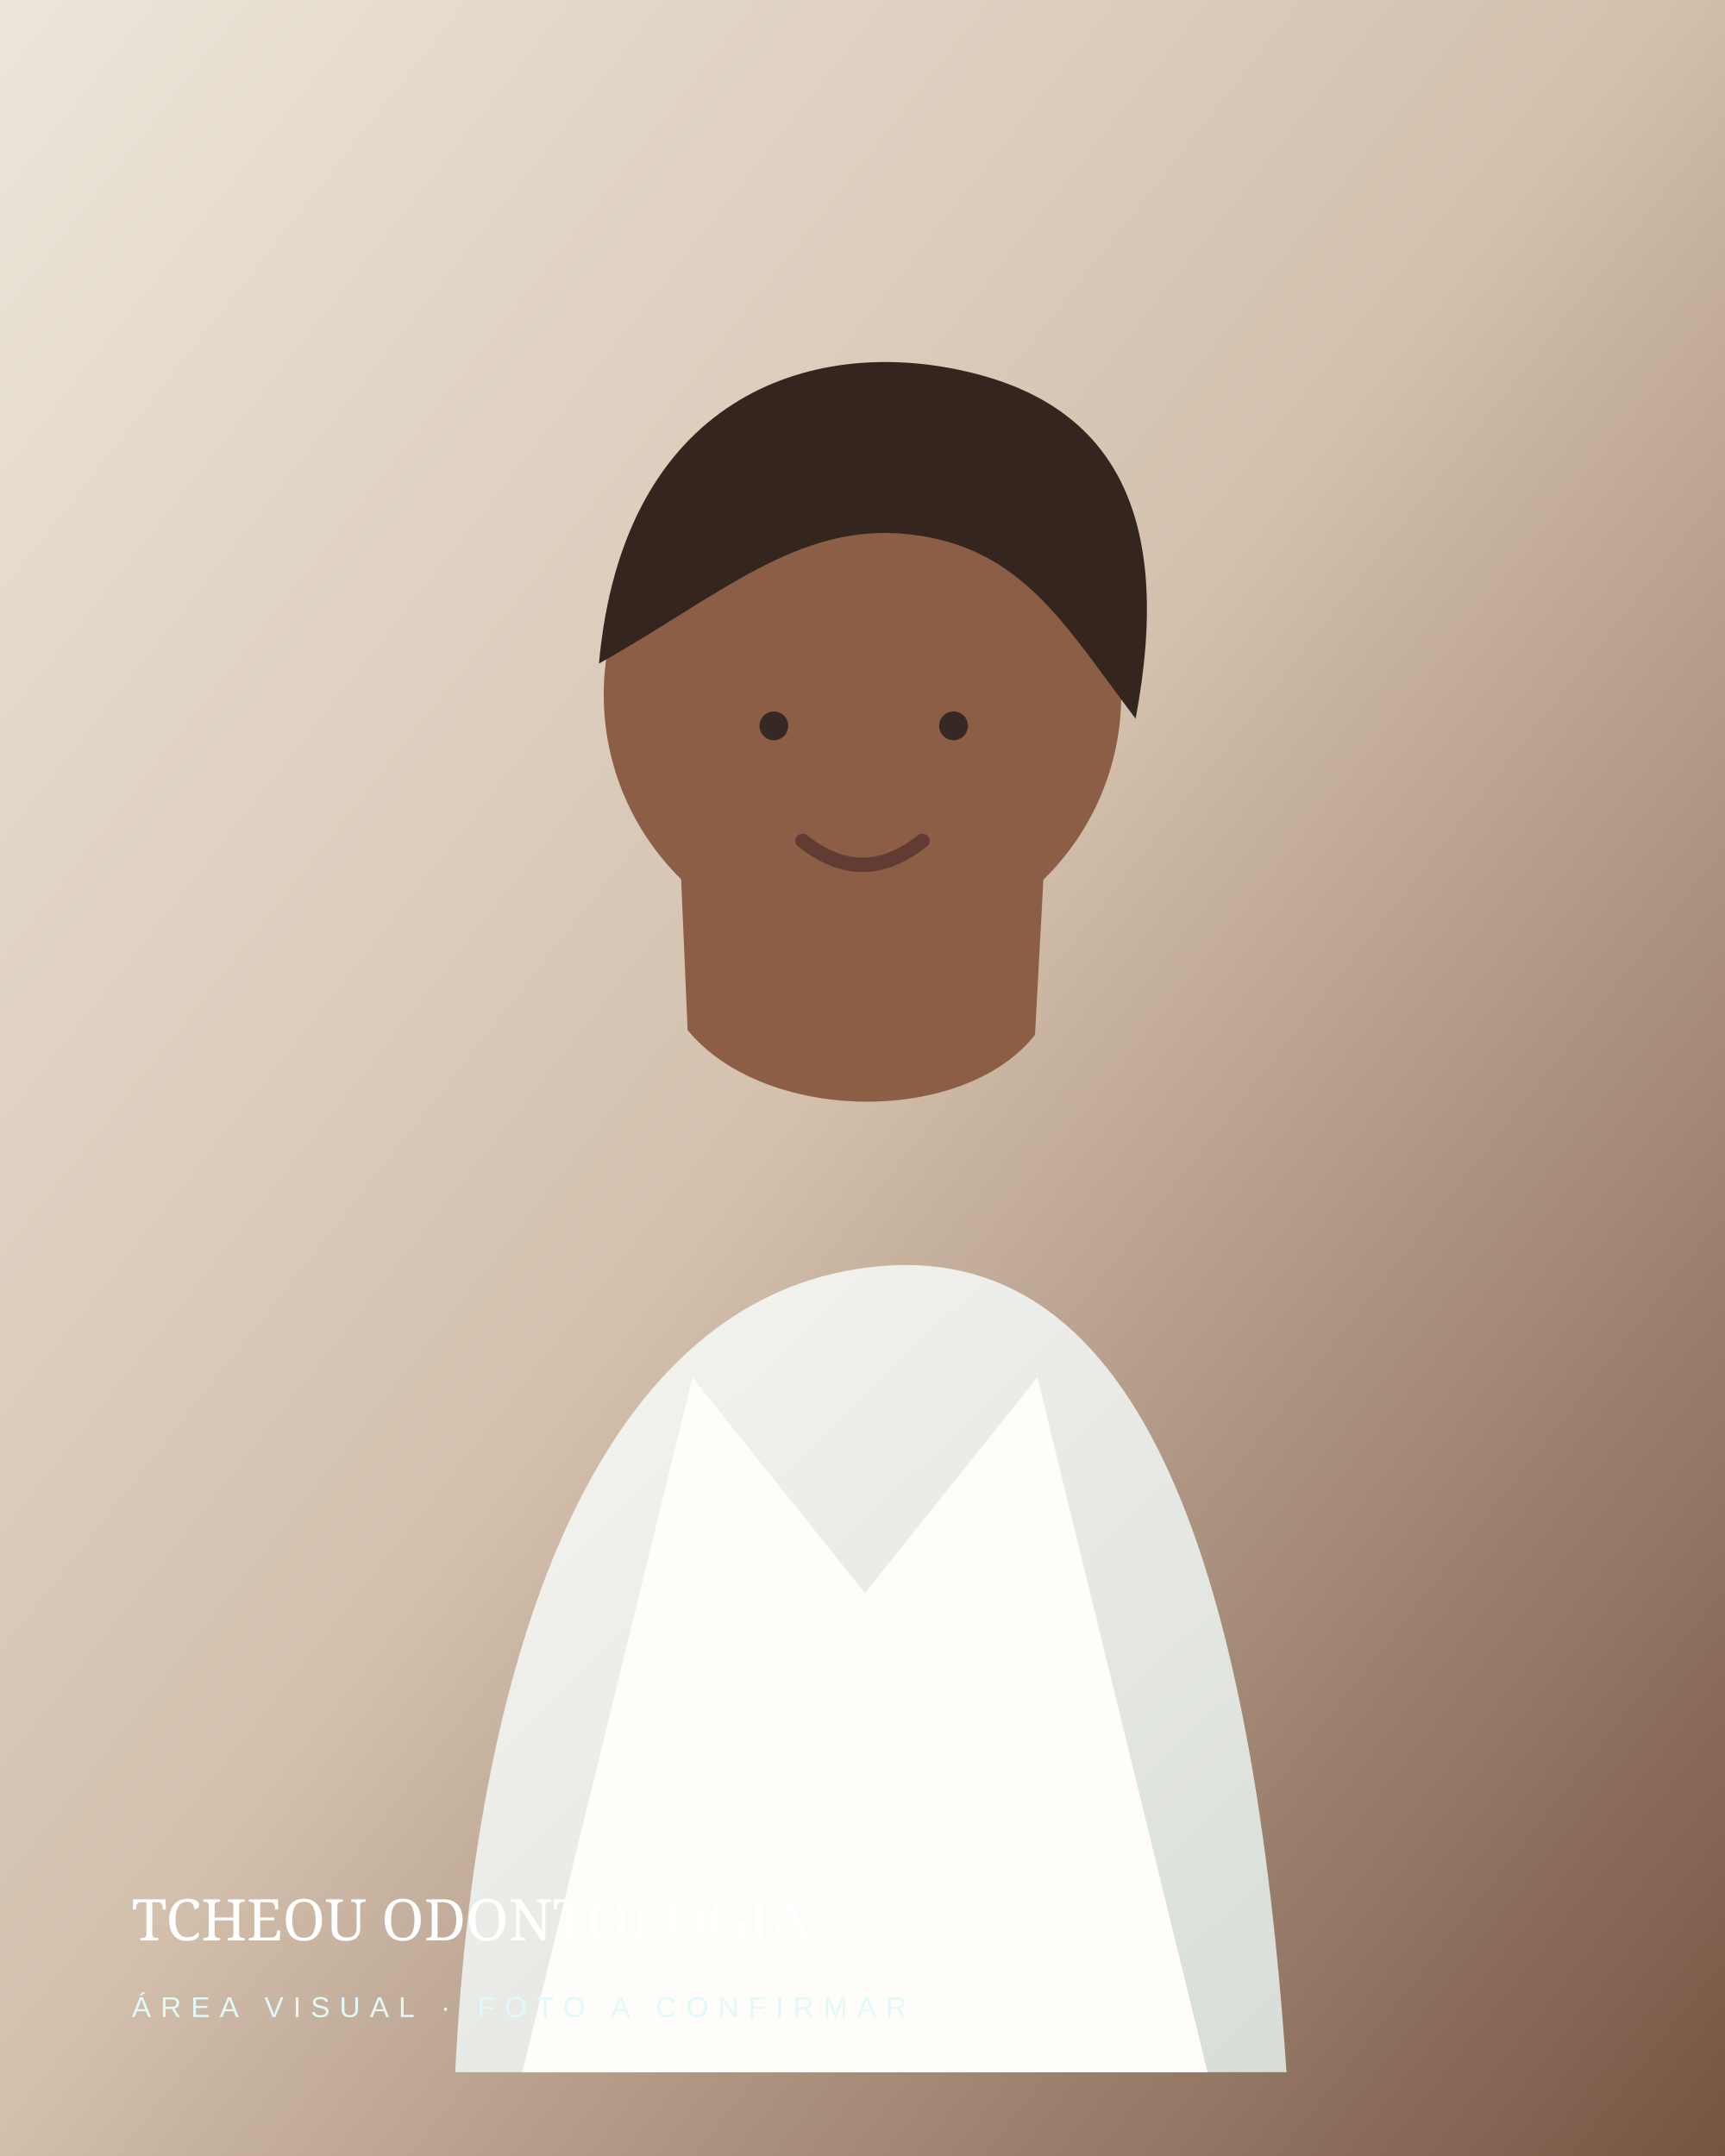
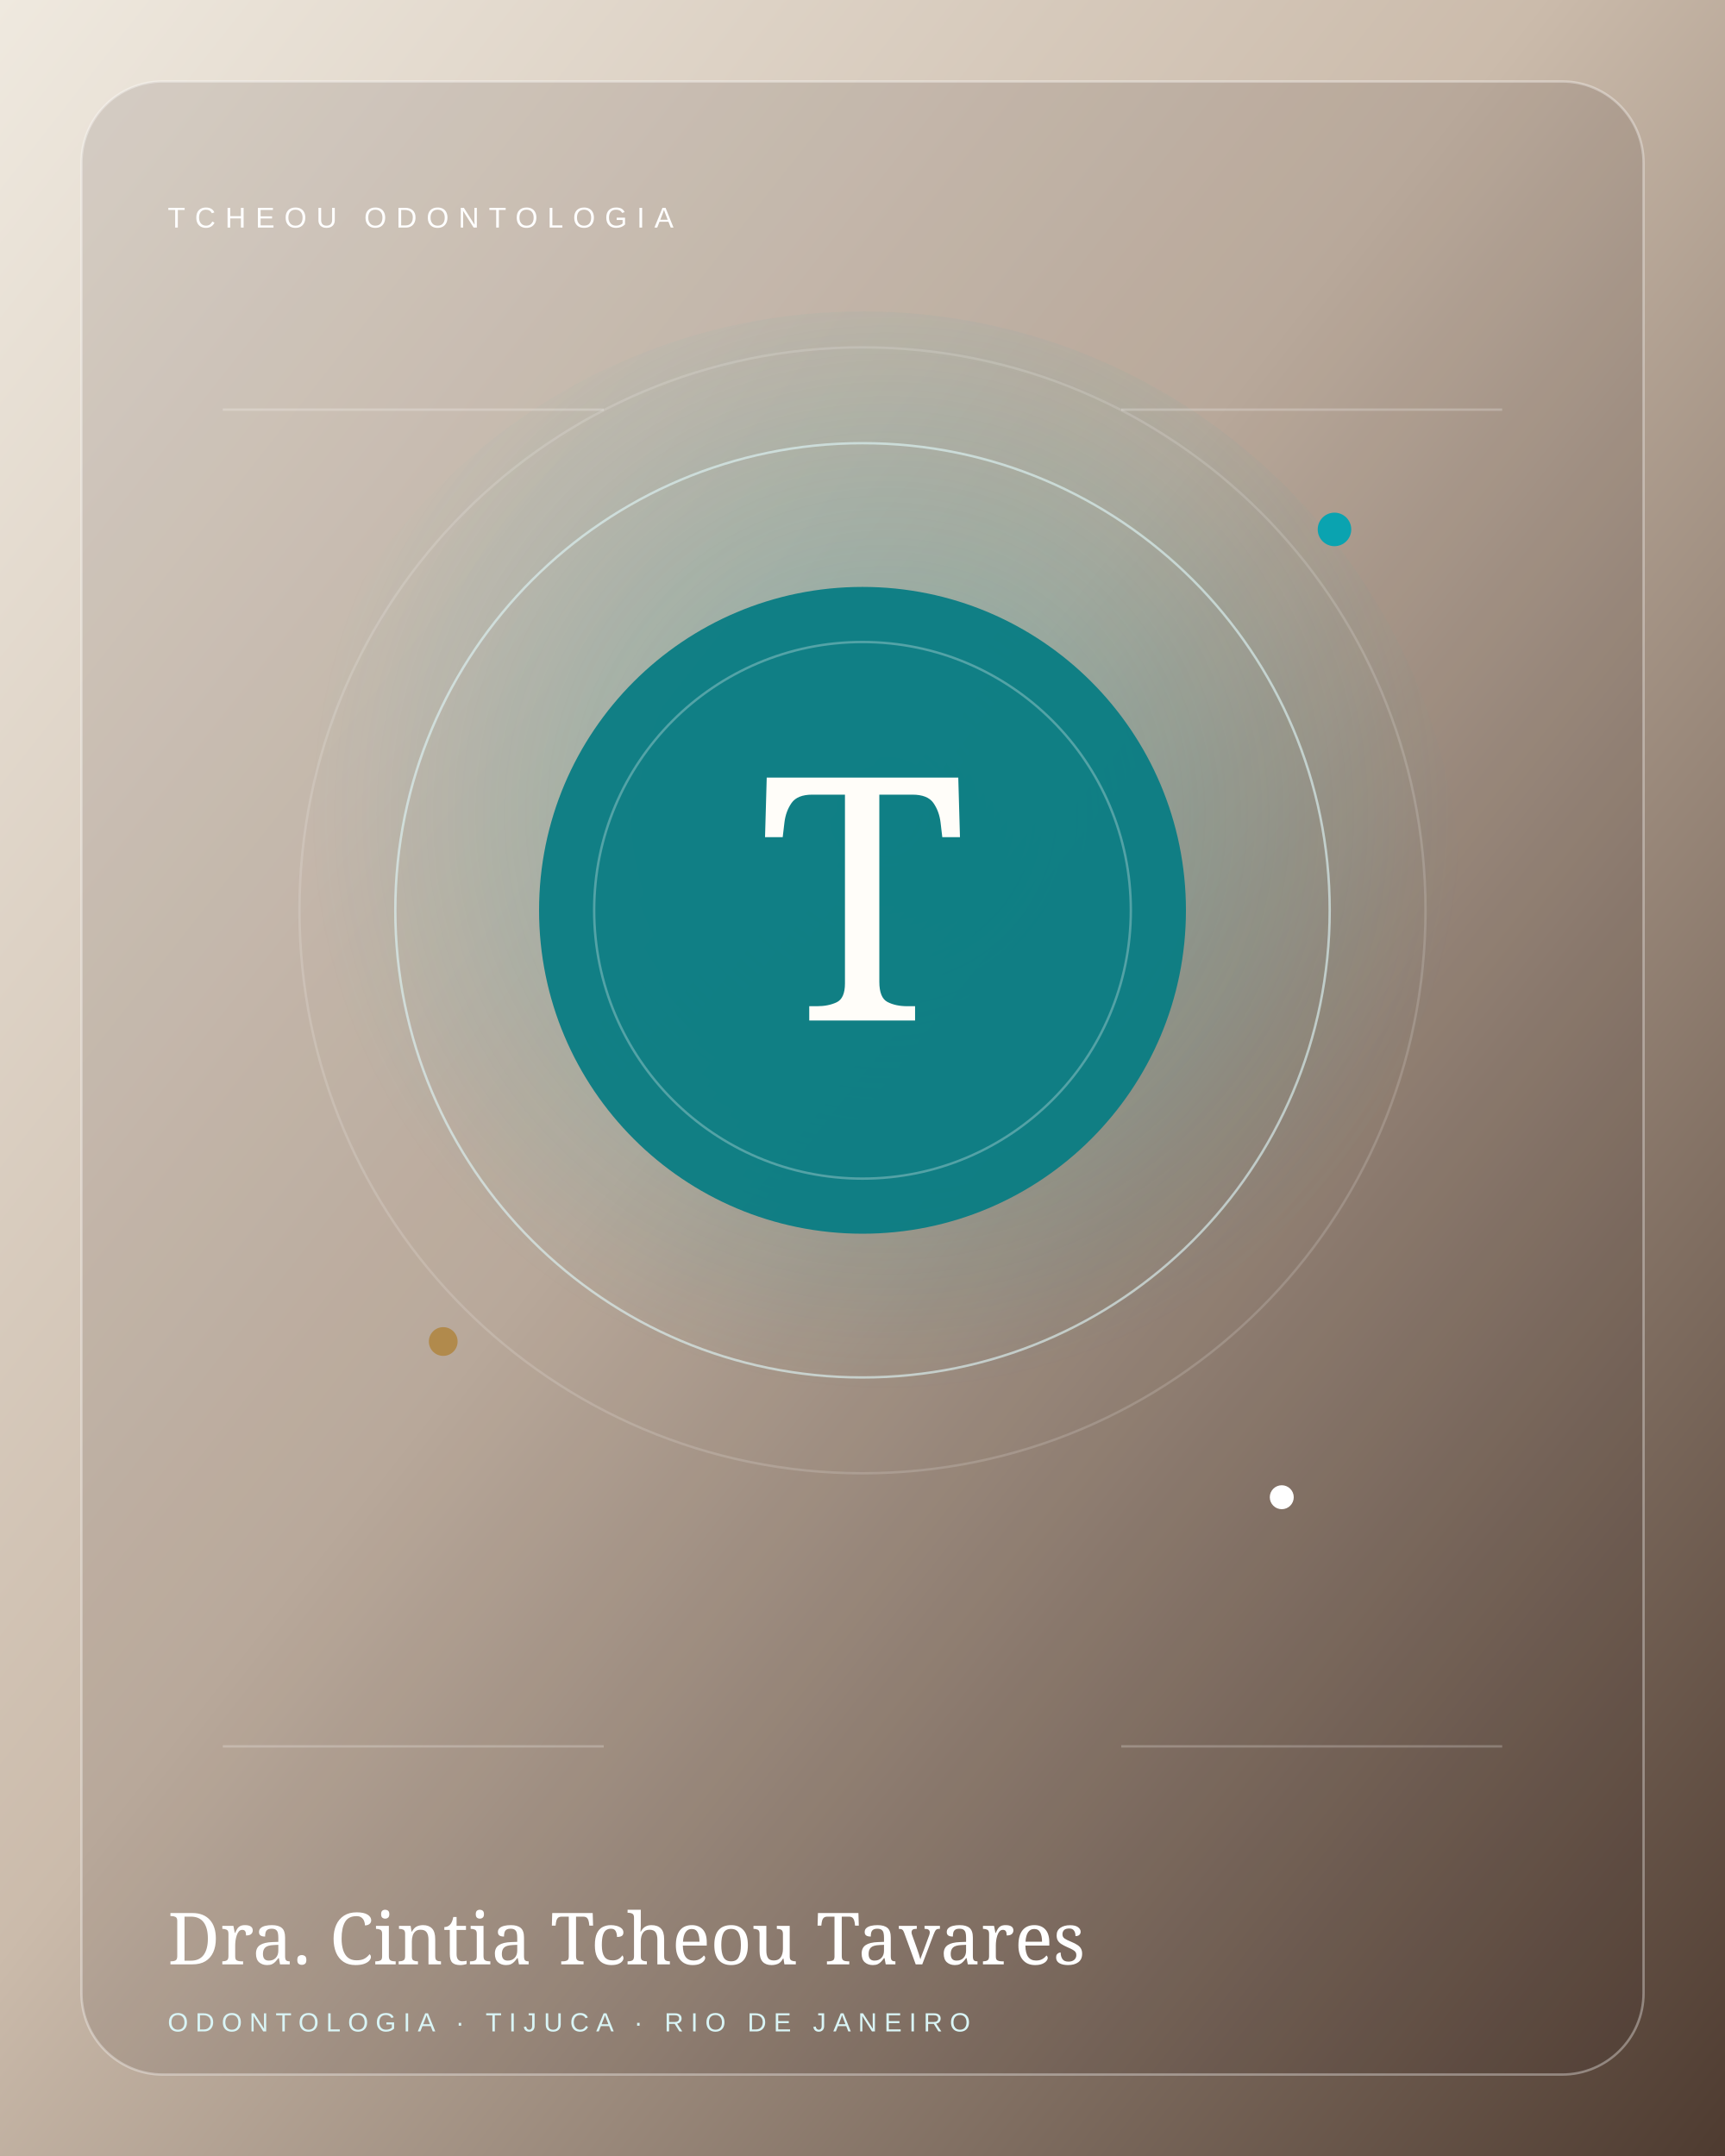
- <svg xmlns="http://www.w3.org/2000/svg" viewBox="0 0 720 900">
+ <svg xmlns="http://www.w3.org/2000/svg" viewBox="0 0 720 900" role="img" aria-label="Composição editorial Tcheou Odontologia">
  <defs>
    <linearGradient id="bg" x1="0" y1="0" x2="1" y2="1">
-       <stop stop-color="#ece5da" />
-       <stop offset=".48" stop-color="#d4c1ae" />
-       <stop offset="1" stop-color="#765442" />
+       <stop stop-color="#efe9df" />
+       <stop offset=".45" stop-color="#cbbbab" />
+       <stop offset="1" stop-color="#4e3b30" />
    </linearGradient>
-     <linearGradient id="coat" x1="0" y1="0" x2="1" y2="1">
-       <stop stop-color="#f8f7f2" />
-       <stop offset="1" stop-color="#d8ddd8" />
-     </linearGradient>
+     <radialGradient id="halo" cx=".52" cy=".42" r=".48">
+       <stop stop-color="#17aab1" stop-opacity=".32" />
+       <stop offset="1" stop-color="#17aab1" stop-opacity="0" />
+     </radialGradient>
  </defs>
  <rect width="720" height="900" fill="url(#bg)" />
-   <circle cx="360" cy="290" r="108" fill="#8b5e45" />
-   <path d="M250 277c10-111 88-137 153-122 62 14 87 60 71 145-29-38-47-72-95-77-46-5-79 26-129 54z" fill="#34251f" />
-   <path d="M284 360c25 30 126 35 152-2l-4 74c-30 38-113 37-145-2z" fill="#8b5e45" />
-   <path d="M190 865c9-182 62-323 173-336 116-14 160 132 174 336z" fill="url(#coat)" />
-   <path d="M289 575l72 90 72-90 71 290H218z" fill="#fffdf9" />
-   <circle cx="323" cy="303" r="6" fill="#362923" />
-   <circle cx="398" cy="303" r="6" fill="#362923" />
-   <path d="M335 351q25 20 50 0" fill="none" stroke="#623b32" stroke-width="6" stroke-linecap="round" />
-   <text x="55" y="810" fill="#fff" font-family="Georgia" font-size="24">TCHEOU ODONTOLOGIA</text>
-   <text x="55" y="842" fill="#e1f9f9" font-family="Arial" font-size="12" letter-spacing="4">ÁREA VISUAL · FOTO A CONFIRMAR</text>
+   <rect x="34" y="34" width="652" height="832" rx="34" fill="#2b211b" fill-opacity=".12" stroke="#fff" stroke-opacity=".35" />
+   <circle cx="360" cy="380" r="250" fill="url(#halo)" />
+   <circle cx="360" cy="380" r="195" fill="none" stroke="#dff7f8" stroke-opacity=".62" />
+   <circle cx="360" cy="380" r="235" fill="none" stroke="#fff" stroke-opacity=".16" />
+   <circle cx="360" cy="380" r="135" fill="#0a7d84" fill-opacity=".95" />
+   <circle cx="360" cy="380" r="112" fill="none" stroke="#fff" stroke-opacity=".28" />
+   <text x="360" y="426" text-anchor="middle" fill="#fffdf9" font-family="Georgia, serif" font-size="142">T</text>
+   <circle cx="557" cy="221" r="7" fill="#0aa3b0" />
+   <circle cx="185" cy="560" r="6" fill="#b18a4c" />
+   <circle cx="535" cy="625" r="5" fill="#fff" />
+   <path d="M93 171H252M468 171H627M93 729H252M468 729H627" stroke="#fff" stroke-opacity=".23" />
+   <text x="70" y="95" fill="#fff" font-family="Arial" font-size="12" letter-spacing="4">TCHEOU ODONTOLOGIA</text>
+   <text x="70" y="820" fill="#fff" font-family="Georgia" font-size="30">Dra. Cintia Tcheou Tavares</text>
+   <text x="70" y="848" fill="#d9f5f6" font-family="Arial" font-size="11" letter-spacing="3">ODONTOLOGIA · TIJUCA · RIO DE JANEIRO</text>
</svg>
